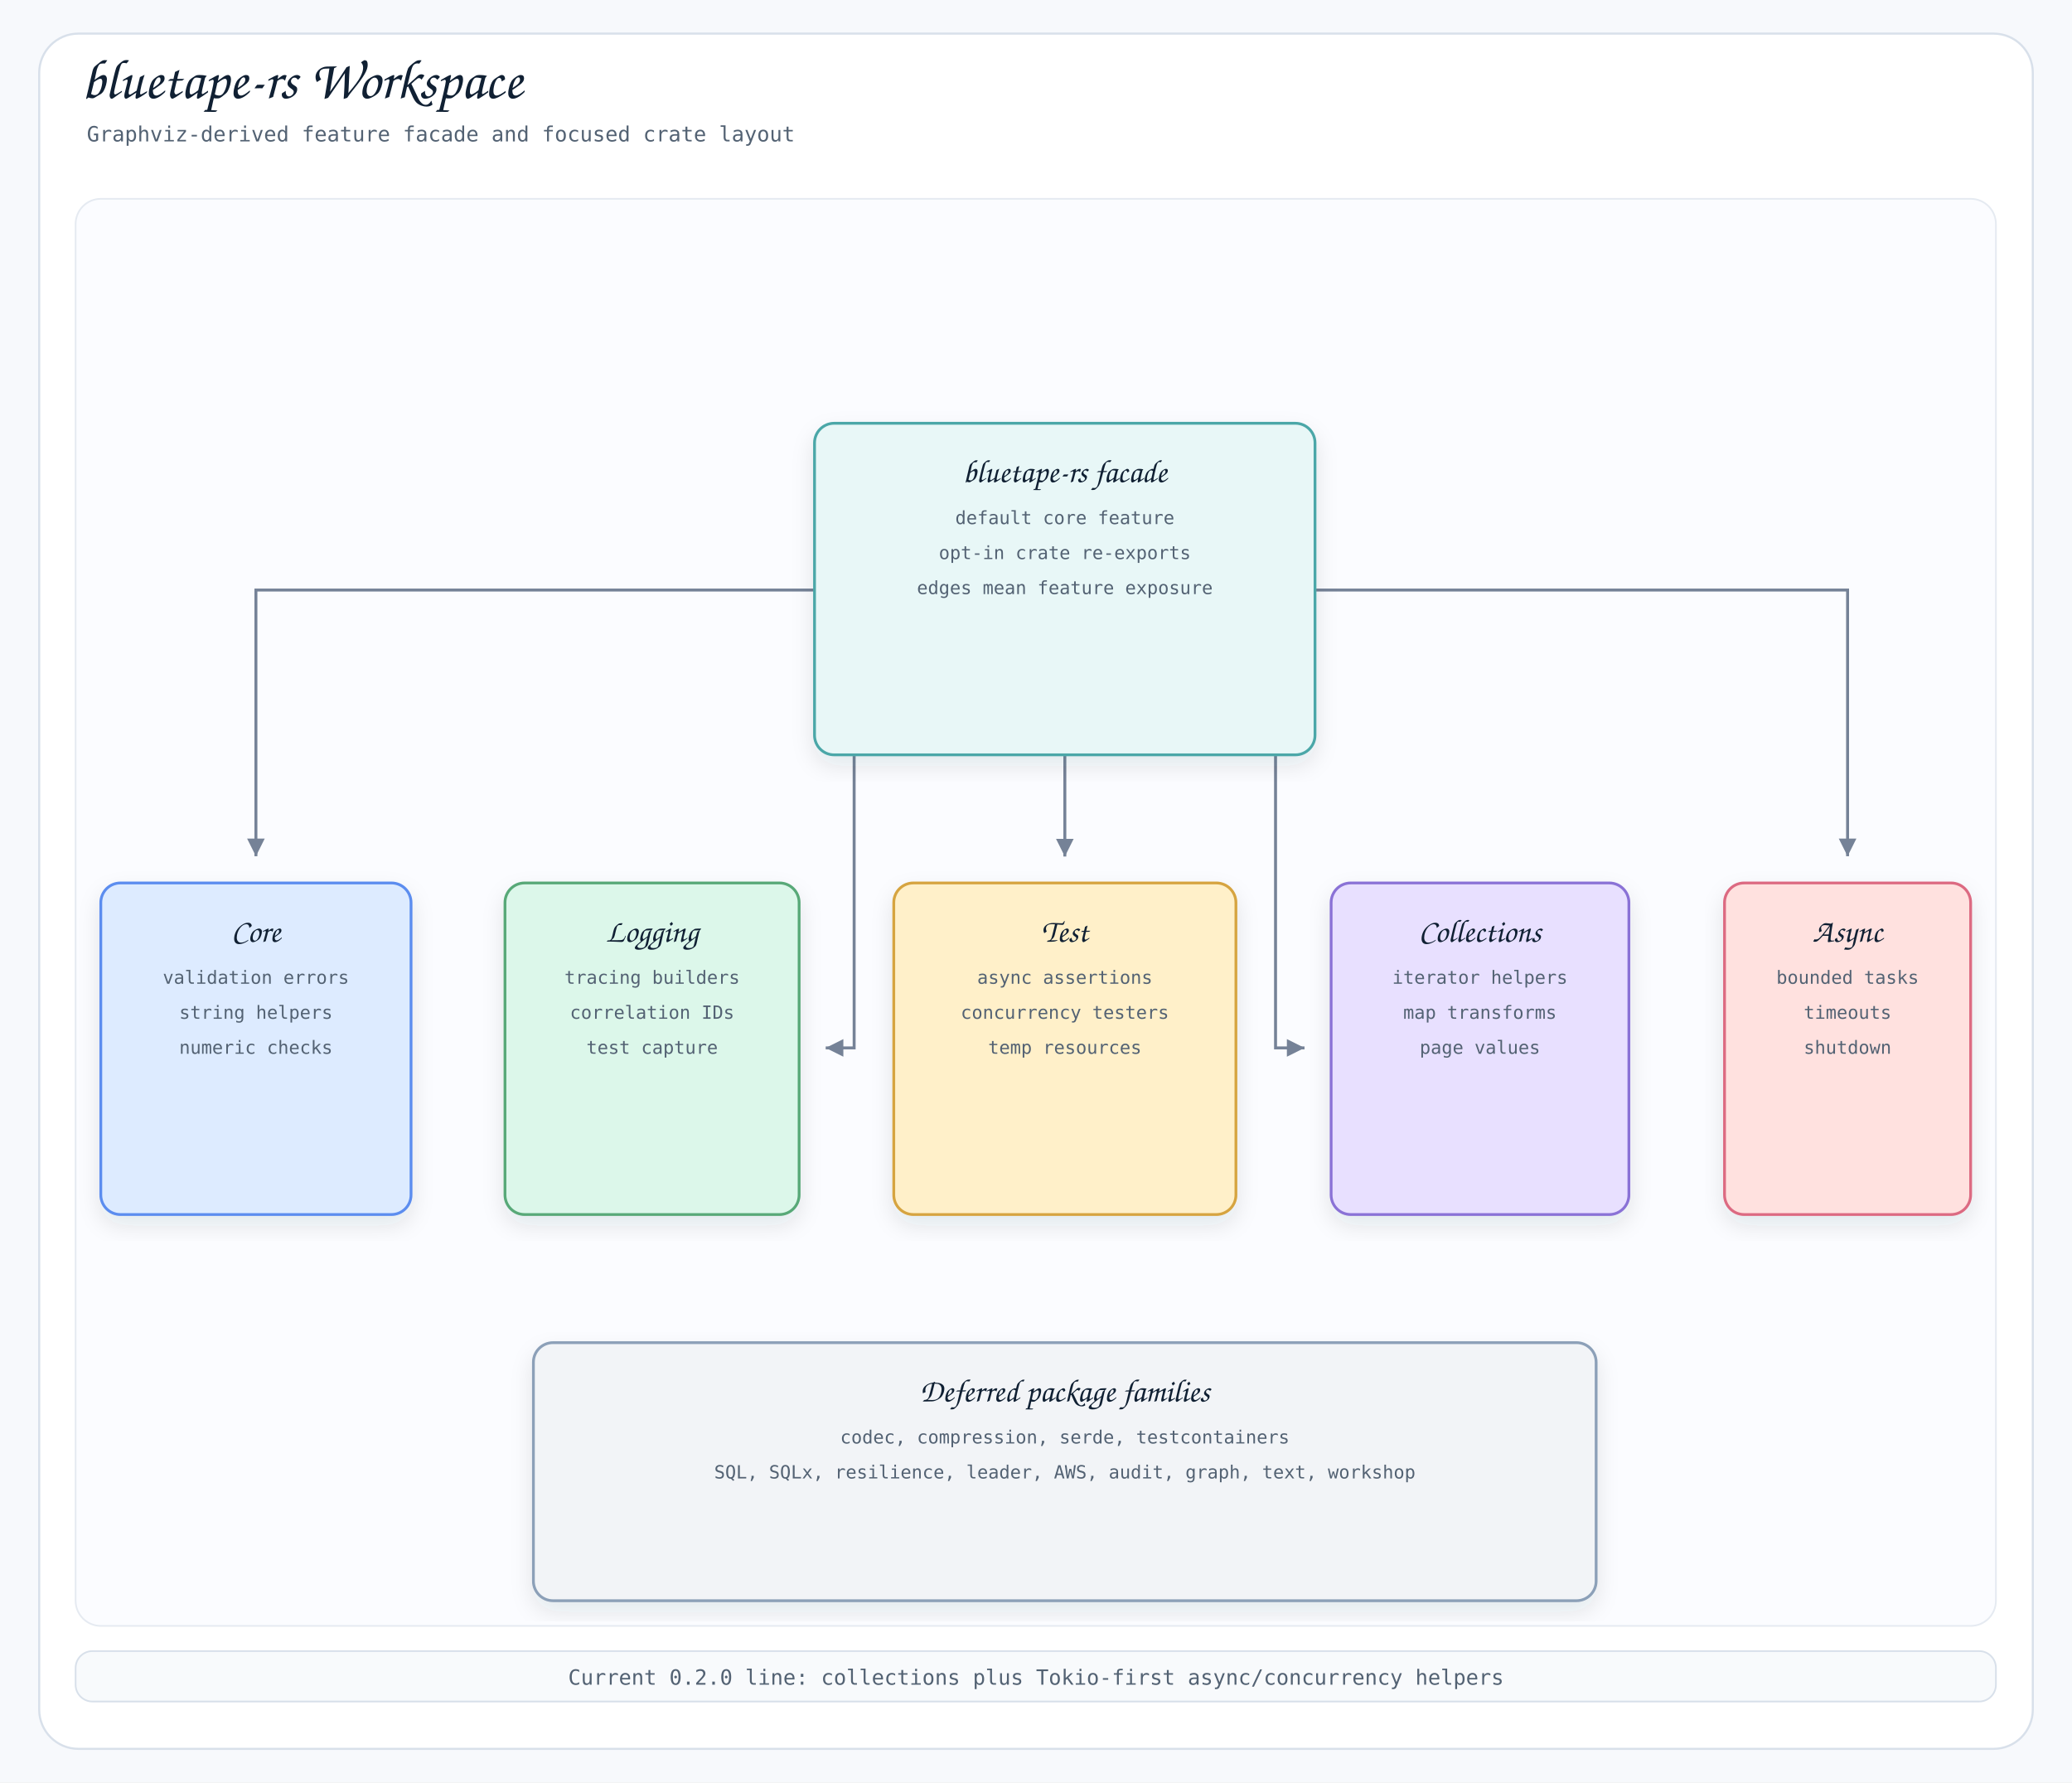
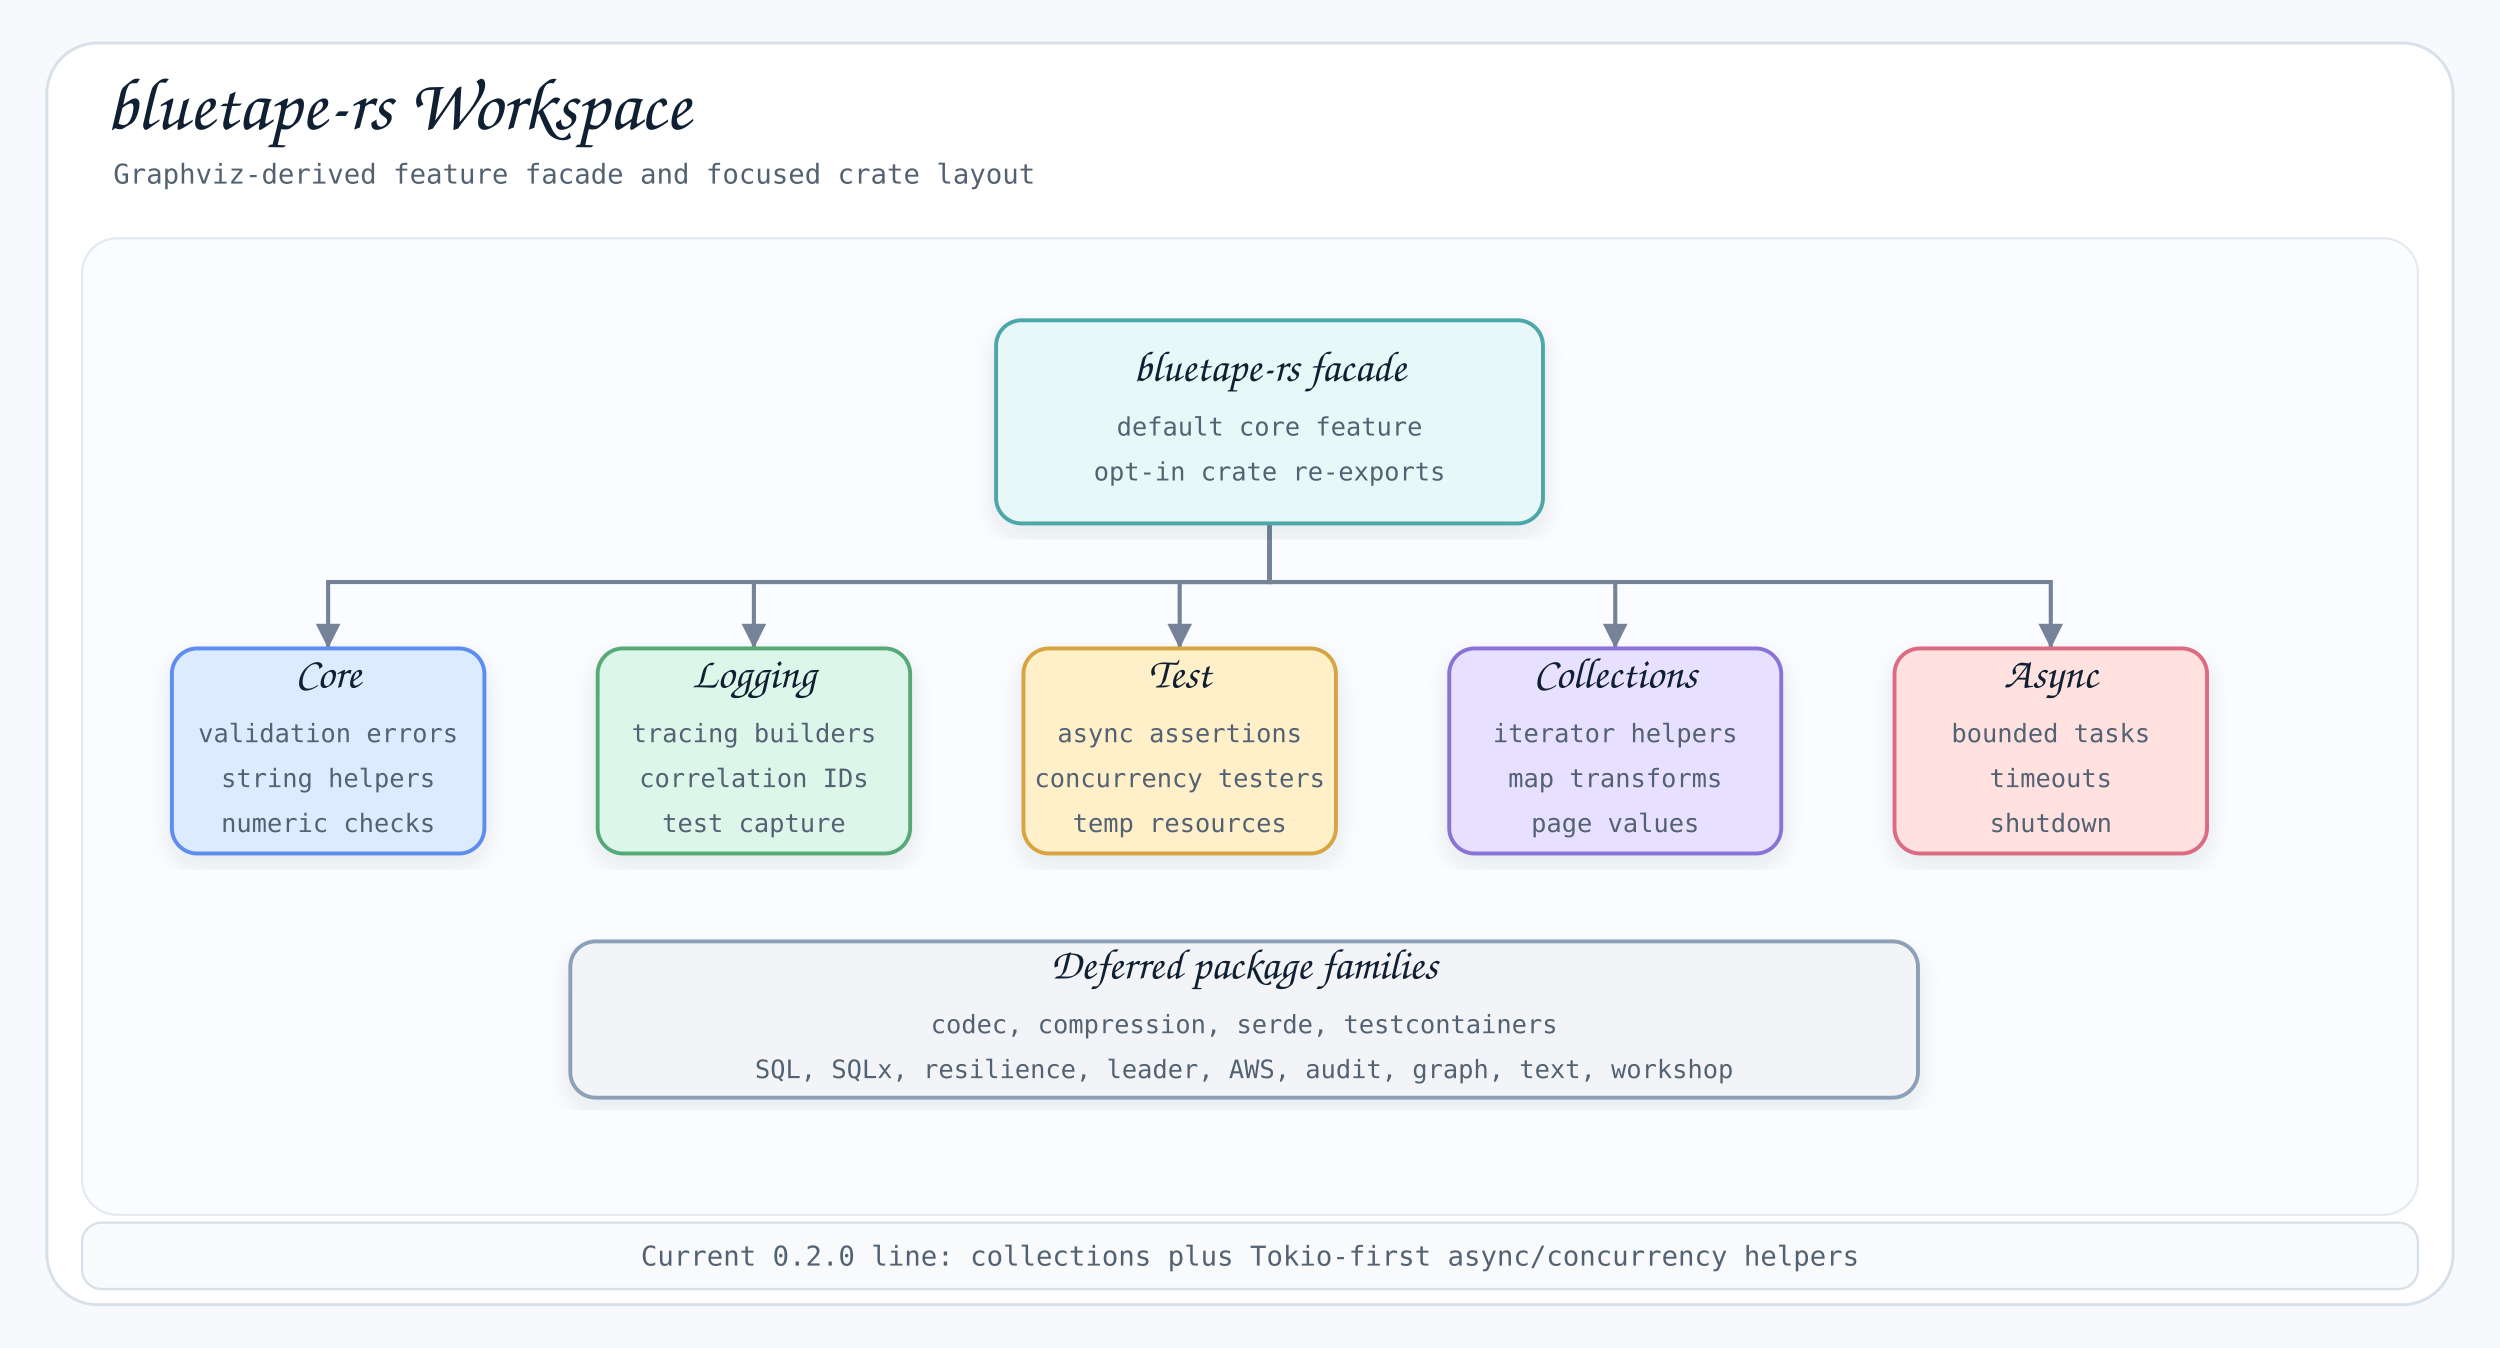
- <svg xmlns="http://www.w3.org/2000/svg" width="1480" height="1273" viewBox="0 0 1480 1273" role="img" aria-label="bluetape-rs Workspace">
+ <svg xmlns="http://www.w3.org/2000/svg" width="1280" height="690" viewBox="0 0 1280 690" role="img" aria-label="bluetape-rs Workspace">
  <defs>
    <filter id="shadow" x="-8%" y="-8%" width="116%" height="116%">
-       <feDropShadow dx="0" dy="7" stdDeviation="8" flood-color="#1f2937" flood-opacity="0.10" />
+       <feDropShadow dx="0" dy="5" stdDeviation="6" flood-color="#1f2937" flood-opacity="0.10" />
    </filter>
    <marker id="arrow" markerWidth="8" markerHeight="8" refX="7" refY="4" orient="auto" markerUnits="strokeWidth">
      <path d="M 1 1 L 7 4 L 1 7 Z" fill="#758297" />
    </marker>
    <style>
-     .canvas{fill:#f7f9fc}.frame{fill:#fff;stroke:#d8e0ea;stroke-width:1.5}
-     .body{fill:#fbfcff;stroke:#e5eaf1;stroke-width:1.2}.footer{fill:#f8fafc;stroke:#d8e0ea;stroke-width:1.2}
-     .title{font-family:"Architects Daughter","Comic Sans MS",cursive;font-size:40px;font-weight:400;fill:#102033}
-     .subtitle,.footerText{font-family:"Comic Mono",monospace;font-size:15px;font-weight:400;fill:#536273}
-     .label{font-family:"Architects Daughter","Comic Sans MS",cursive;font-size:23px;font-weight:400;fill:#102033}
+     .canvas{fill:#f7f9fc}.frame{fill:#fff;stroke:#d8e0ea;stroke-width:1.5}.body{fill:#fbfcff;stroke:#e5eaf1;stroke-width:1.2}.footer{fill:#f8fafc;stroke:#d8e0ea;stroke-width:1.2}
+     .title{font-family:"Architects Daughter","Comic Sans MS",cursive;font-size:38px;font-weight:400;fill:#102033}
+     .subtitle,.footerText{font-family:"Comic Mono",monospace;font-size:14px;font-weight:400;fill:#536273}
+     .label{font-family:"Architects Daughter","Comic Sans MS",cursive;font-size:22px;font-weight:400;fill:#102033}
    .small{font-family:"Comic Mono",monospace;font-size:13px;font-weight:400;fill:#536273}
-     .card{stroke-width:2.0;filter:url(#shadow)}.line{stroke:#758297;stroke-width:2.1;fill:none;marker-end:url(#arrow)}
+     .card{stroke-width:2;filter:url(#shadow)}.route{stroke:#758297;stroke-width:2.1;fill:none;marker-end:url(#arrow)}
  </style>
  </defs>
-   <rect class="canvas" width="1480" height="1273" />
-   <rect class="frame" x="28" y="24" width="1424" height="1225" rx="28" />
-   <text class="title" x="58" y="70">bluetape-rs Workspace</text>
-   <text class="subtitle" x="62" y="101">Graphviz-derived feature facade and focused crate layout</text>
-   <rect class="body" x="54" y="142" width="1371.656" height="1019.198" rx="18" />
+   <rect class="canvas" width="1280" height="690" />
+   <rect class="frame" x="24" y="22" width="1232" height="646" rx="26" />
+   <text class="title" x="54" y="66">bluetape-rs Workspace</text>
+   <text class="subtitle" x="58" y="94">Graphviz-derived feature facade and focused crate layout</text>
+   <rect class="body" x="42" y="122" width="1196" height="500" rx="18" />
+   <path class="route" d="M 650 268 L 650 298 L 168 298 L 168 332" />
+   <path class="route" d="M 650 268 L 650 298 L 386 298 L 386 332" />
+   <path class="route" d="M 650 268 L 650 298 L 604 298 L 604 332" />
+   <path class="route" d="M 650 268 L 650 298 L 827 298 L 827 332" />
+   <path class="route" d="M 650 268 L 650 298 L 1050 298 L 1050 332" />
  <g>
-     <path class="line" d="M 582.5 421.4 L 412.7 421.4 L 182.8 421.4 L 182.8 421.4 L 182.8 421.4 L 182.8 611.5 L 182.8 611.5" />
-     <path class="line" d="M 610.1 539.0 L 610.1 632.9 L 610.1 748.4 L 610.1 748.4 L 610.1 748.4 L 589.8 748.4 L 589.8 748.4" />
-     <path class="line" d="M 760.6 538.8 L 760.6 538.8 L 760.6 611.7 L 760.6 611.7" />
-     <path class="line" d="M 911.1 539.0 L 911.1 632.9 L 911.1 748.4 L 911.1 748.4 L 911.1 748.4 L 931.8 748.4 L 931.8 748.4" />
-     <path class="line" d="M 939.0 421.4 L 1102.7 421.4 L 1319.7 421.4 L 1319.7 421.4 L 1319.7 421.4 L 1319.7 611.5 L 1319.7 611.5" />
-     <g transform="translate(581.8,302.3)">
-       <rect class="card" x="0" y="0" width="357.5" height="236.8" rx="14" fill="#E8F7F7" stroke="#4CA7A8" />
-       <text class="label" x="178.8" y="42.0" text-anchor="middle">bluetape-rs facade</text>
-       <text class="small" x="178.8" y="72.0" text-anchor="middle">default core feature</text>
-       <text class="small" x="178.8" y="97.0" text-anchor="middle">opt-in crate re-exports</text>
-       <text class="small" x="178.8" y="122.0" text-anchor="middle">edges mean feature exposure</text>
-     </g>
-     <g transform="translate(72.0,630.6)">
-       <rect class="card" x="0" y="0" width="221.6" height="236.8" rx="14" fill="#DDEBFF" stroke="#5B8DEF" />
-       <text class="label" x="110.8" y="42.0" text-anchor="middle">Core</text>
-       <text class="small" x="110.8" y="72.0" text-anchor="middle">validation errors</text>
-       <text class="small" x="110.8" y="97.0" text-anchor="middle">string helpers</text>
-       <text class="small" x="110.8" y="122.0" text-anchor="middle">numeric checks</text>
-     </g>
-     <g transform="translate(360.7,630.6)">
-       <rect class="card" x="0" y="0" width="210.1" height="236.8" rx="14" fill="#DCF7EA" stroke="#58A978" />
-       <text class="label" x="105.1" y="42.0" text-anchor="middle">Logging</text>
-       <text class="small" x="105.1" y="72.0" text-anchor="middle">tracing builders</text>
-       <text class="small" x="105.1" y="97.0" text-anchor="middle">correlation IDs</text>
-       <text class="small" x="105.1" y="122.0" text-anchor="middle">test capture</text>
-     </g>
-     <g transform="translate(638.4,630.6)">
-       <rect class="card" x="0" y="0" width="244.4" height="236.8" rx="14" fill="#FFF0C9" stroke="#D6A441" />
-       <text class="label" x="122.2" y="42.0" text-anchor="middle">Test</text>
-       <text class="small" x="122.2" y="72.0" text-anchor="middle">async assertions</text>
-       <text class="small" x="122.2" y="97.0" text-anchor="middle">concurrency testers</text>
-       <text class="small" x="122.2" y="122.0" text-anchor="middle">temp resources</text>
-     </g>
-     <g transform="translate(950.8,630.6)">
-       <rect class="card" x="0" y="0" width="212.7" height="236.8" rx="14" fill="#E8E0FF" stroke="#8A72D6" />
-       <text class="label" x="106.3" y="42.0" text-anchor="middle">Collections</text>
-       <text class="small" x="106.3" y="72.0" text-anchor="middle">iterator helpers</text>
-       <text class="small" x="106.3" y="97.0" text-anchor="middle">map transforms</text>
-       <text class="small" x="106.3" y="122.0" text-anchor="middle">page values</text>
-     </g>
-     <g transform="translate(1231.8,630.6)">
-       <rect class="card" x="0" y="0" width="175.8" height="236.8" rx="14" fill="#FFE1DF" stroke="#DC6B82" />
-       <text class="label" x="87.9" y="42.0" text-anchor="middle">Async</text>
-       <text class="small" x="87.9" y="72.0" text-anchor="middle">bounded tasks</text>
-       <text class="small" x="87.9" y="97.0" text-anchor="middle">timeouts</text>
-       <text class="small" x="87.9" y="122.0" text-anchor="middle">shutdown</text>
-     </g>
-     <g transform="translate(381.0,958.9)">
-       <rect class="card" x="0" y="0" width="759.1" height="184.3" rx="14" fill="#F2F4F7" stroke="#8CA0B8" />
-       <text class="label" x="379.6" y="42.0" text-anchor="middle">Deferred package families</text>
-       <text class="small" x="379.6" y="72.0" text-anchor="middle">codec, compression, serde, testcontainers</text>
-       <text class="small" x="379.6" y="97.0" text-anchor="middle">SQL, SQLx, resilience, leader, AWS, audit, graph, text, workshop</text>
-     </g>
+     <rect class="card" x="510" y="164" width="280" height="104" rx="13" fill="#E8F7F7" stroke="#4CA7A8" />
+     <text class="label" x="650" y="195.0" text-anchor="middle">bluetape-rs facade</text>
+     <text class="small" x="650" y="223.0" text-anchor="middle">default core feature</text>
+     <text class="small" x="650" y="246.0" text-anchor="middle">opt-in crate re-exports</text>
  </g>
-   <rect class="footer" x="54" y="1179.198" width="1371.656" height="36" rx="12" />
-   <text class="footerText" x="740" y="1203.198" text-anchor="middle">Current 0.2.0 line: collections plus Tokio-first async/concurrency helpers</text>
+   <g>
+     <rect class="card" x="88" y="332" width="160" height="105" rx="13" fill="#DDEBFF" stroke="#5B8DEF" />
+     <text class="label" x="168" y="352.0" text-anchor="middle">Core</text>
+     <text class="small" x="168" y="380.0" text-anchor="middle">validation errors</text>
+     <text class="small" x="168" y="403.0" text-anchor="middle">string helpers</text>
+     <text class="small" x="168" y="426.0" text-anchor="middle">numeric checks</text>
+   </g>
+   <g>
+     <rect class="card" x="306" y="332" width="160" height="105" rx="13" fill="#DCF7EA" stroke="#58A978" />
+     <text class="label" x="386" y="352.0" text-anchor="middle">Logging</text>
+     <text class="small" x="386" y="380.0" text-anchor="middle">tracing builders</text>
+     <text class="small" x="386" y="403.0" text-anchor="middle">correlation IDs</text>
+     <text class="small" x="386" y="426.0" text-anchor="middle">test capture</text>
+   </g>
+   <g>
+     <rect class="card" x="524" y="332" width="160" height="105" rx="13" fill="#FFF0C9" stroke="#D6A441" />
+     <text class="label" x="604" y="352.0" text-anchor="middle">Test</text>
+     <text class="small" x="604" y="380.0" text-anchor="middle">async assertions</text>
+     <text class="small" x="604" y="403.0" text-anchor="middle">concurrency testers</text>
+     <text class="small" x="604" y="426.0" text-anchor="middle">temp resources</text>
+   </g>
+   <g>
+     <rect class="card" x="742" y="332" width="170" height="105" rx="13" fill="#E8E0FF" stroke="#8A72D6" />
+     <text class="label" x="827" y="352.0" text-anchor="middle">Collections</text>
+     <text class="small" x="827" y="380.0" text-anchor="middle">iterator helpers</text>
+     <text class="small" x="827" y="403.0" text-anchor="middle">map transforms</text>
+     <text class="small" x="827" y="426.0" text-anchor="middle">page values</text>
+   </g>
+   <g>
+     <rect class="card" x="970" y="332" width="160" height="105" rx="13" fill="#FFE1DF" stroke="#DC6B82" />
+     <text class="label" x="1050" y="352.0" text-anchor="middle">Async</text>
+     <text class="small" x="1050" y="380.0" text-anchor="middle">bounded tasks</text>
+     <text class="small" x="1050" y="403.0" text-anchor="middle">timeouts</text>
+     <text class="small" x="1050" y="426.0" text-anchor="middle">shutdown</text>
+   </g>
+   <g>
+     <rect class="card" x="292" y="482" width="690" height="80" rx="13" fill="#F2F4F7" stroke="#8CA0B8" />
+     <text class="label" x="637" y="501.0" text-anchor="middle">Deferred package families</text>
+     <text class="small" x="637" y="529.0" text-anchor="middle">codec, compression, serde, testcontainers</text>
+     <text class="small" x="637" y="552.0" text-anchor="middle">SQL, SQLx, resilience, leader, AWS, audit, graph, text, workshop</text>
+   </g>
+   <rect class="footer" x="42" y="626" width="1196" height="34" rx="10" />
+   <text class="footerText" x="640" y="648" text-anchor="middle">Current 0.2.0 line: collections plus Tokio-first async/concurrency helpers</text>
</svg>
